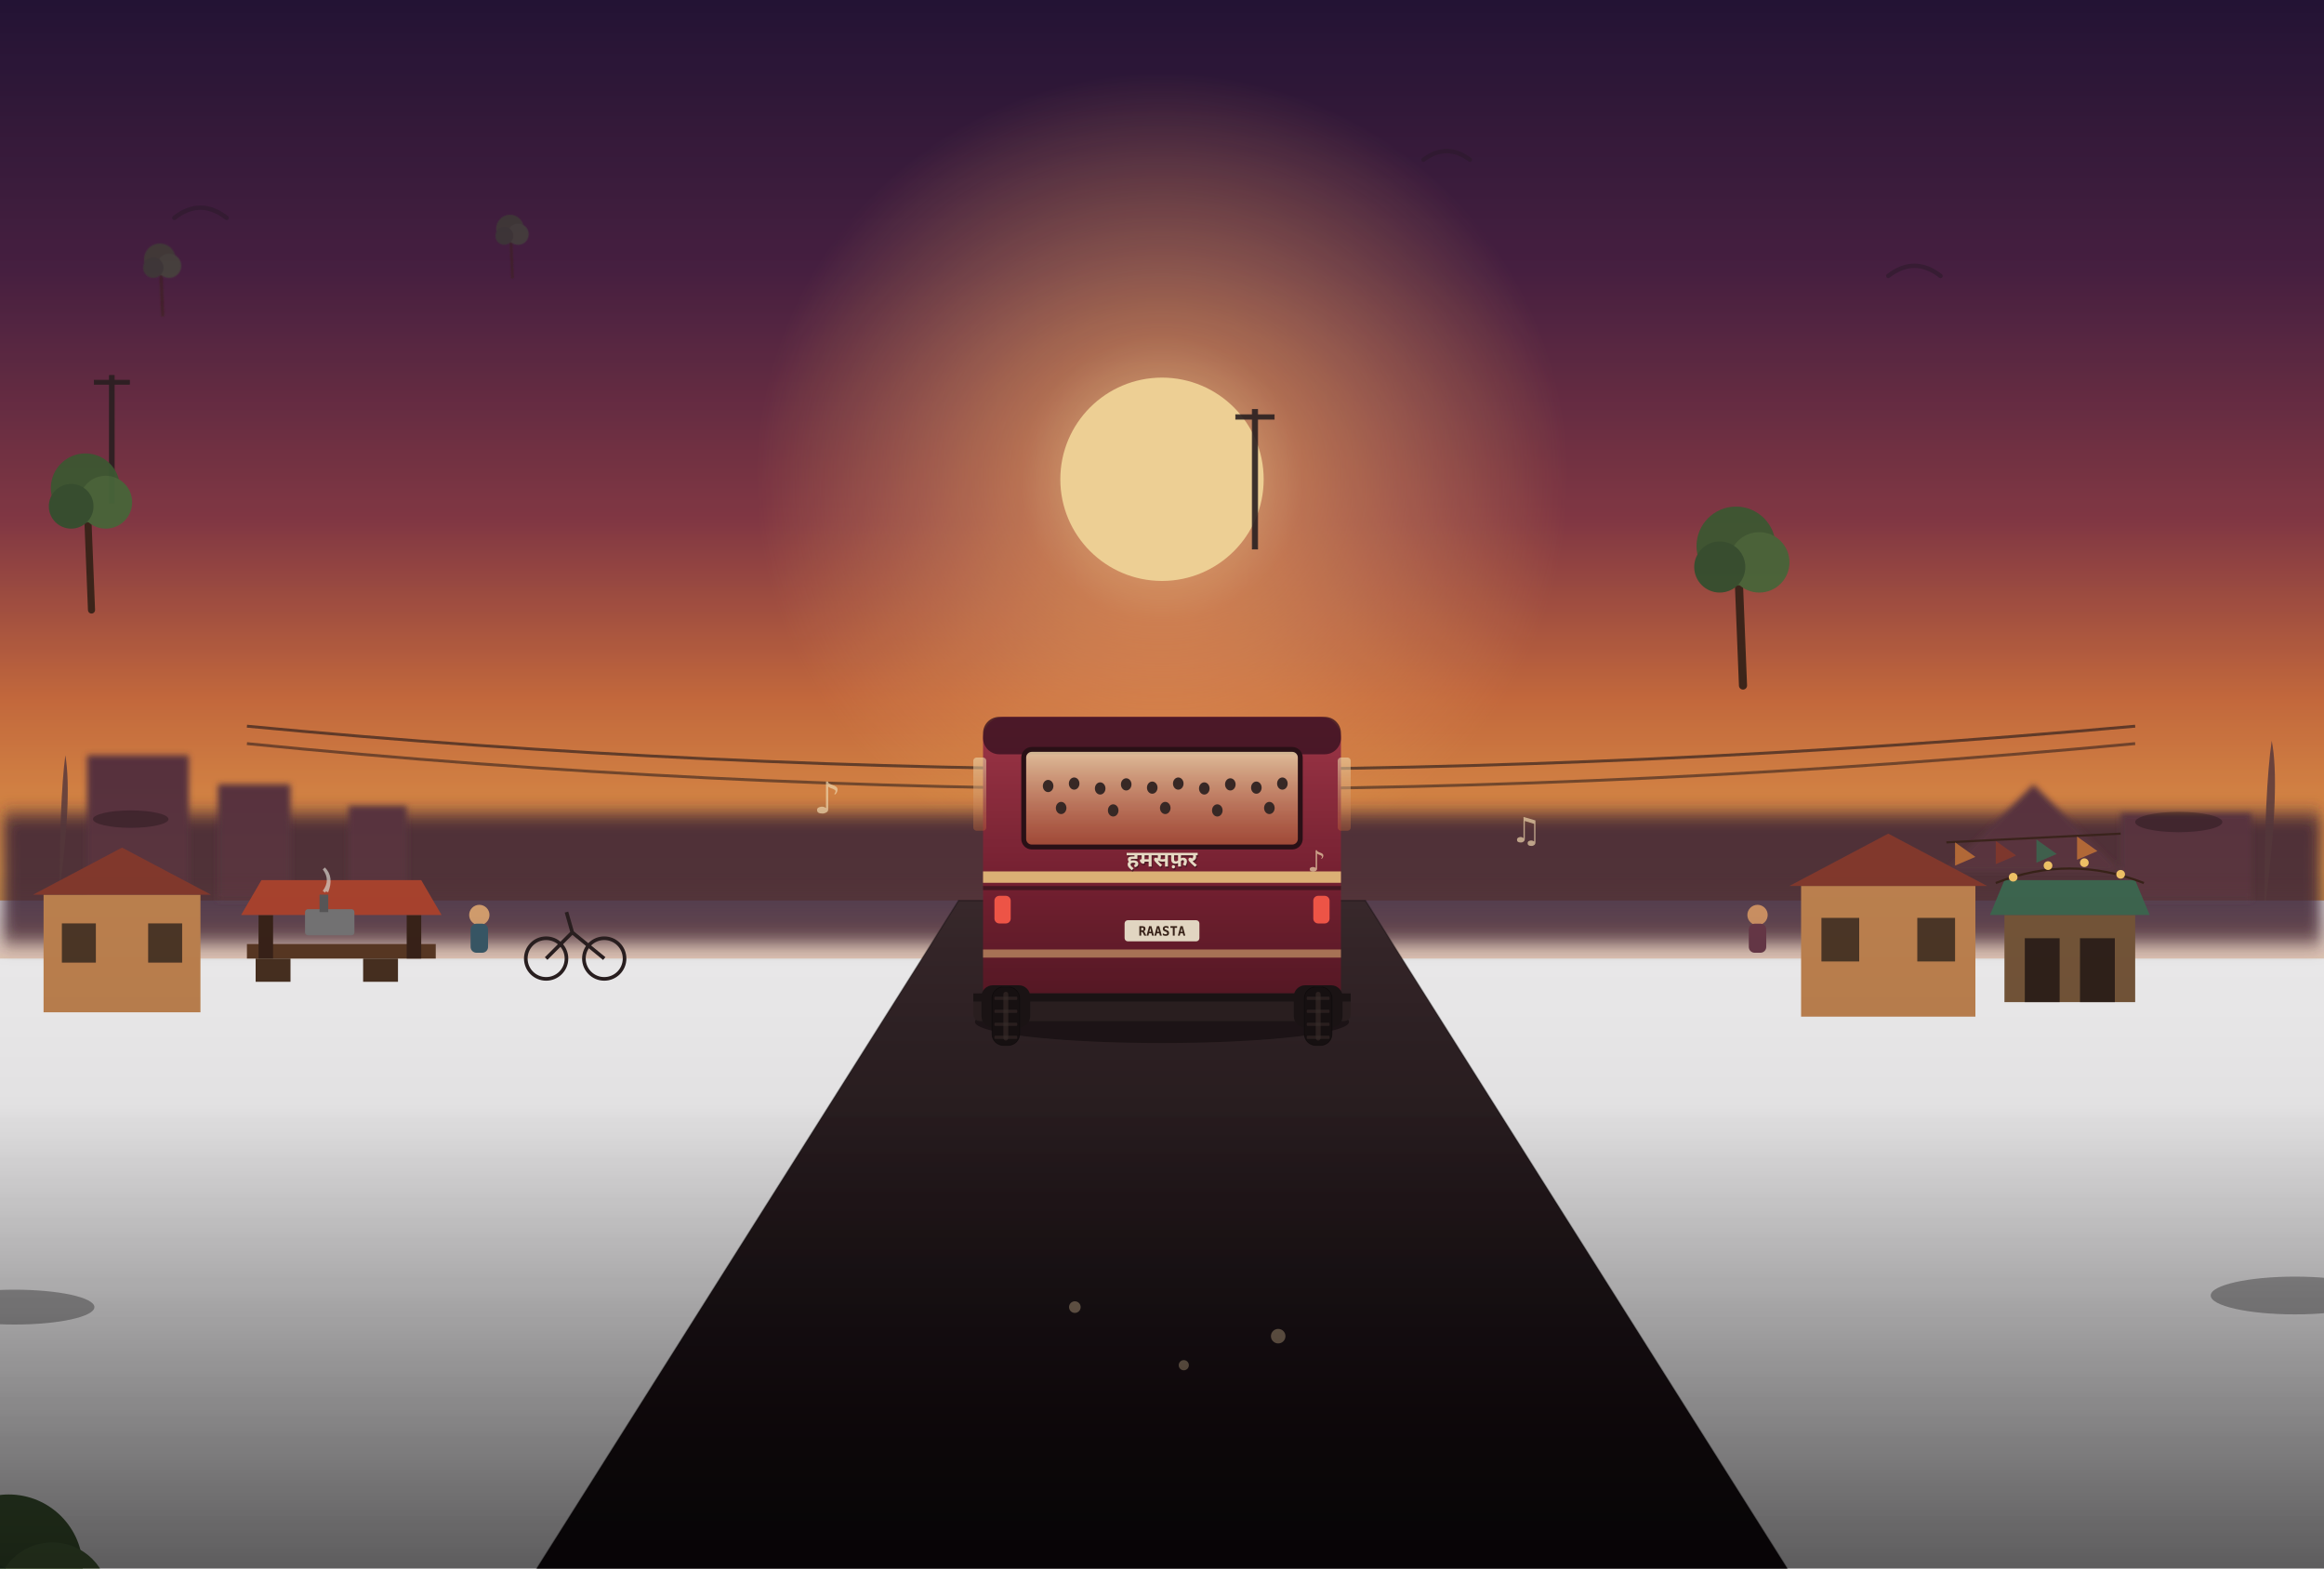
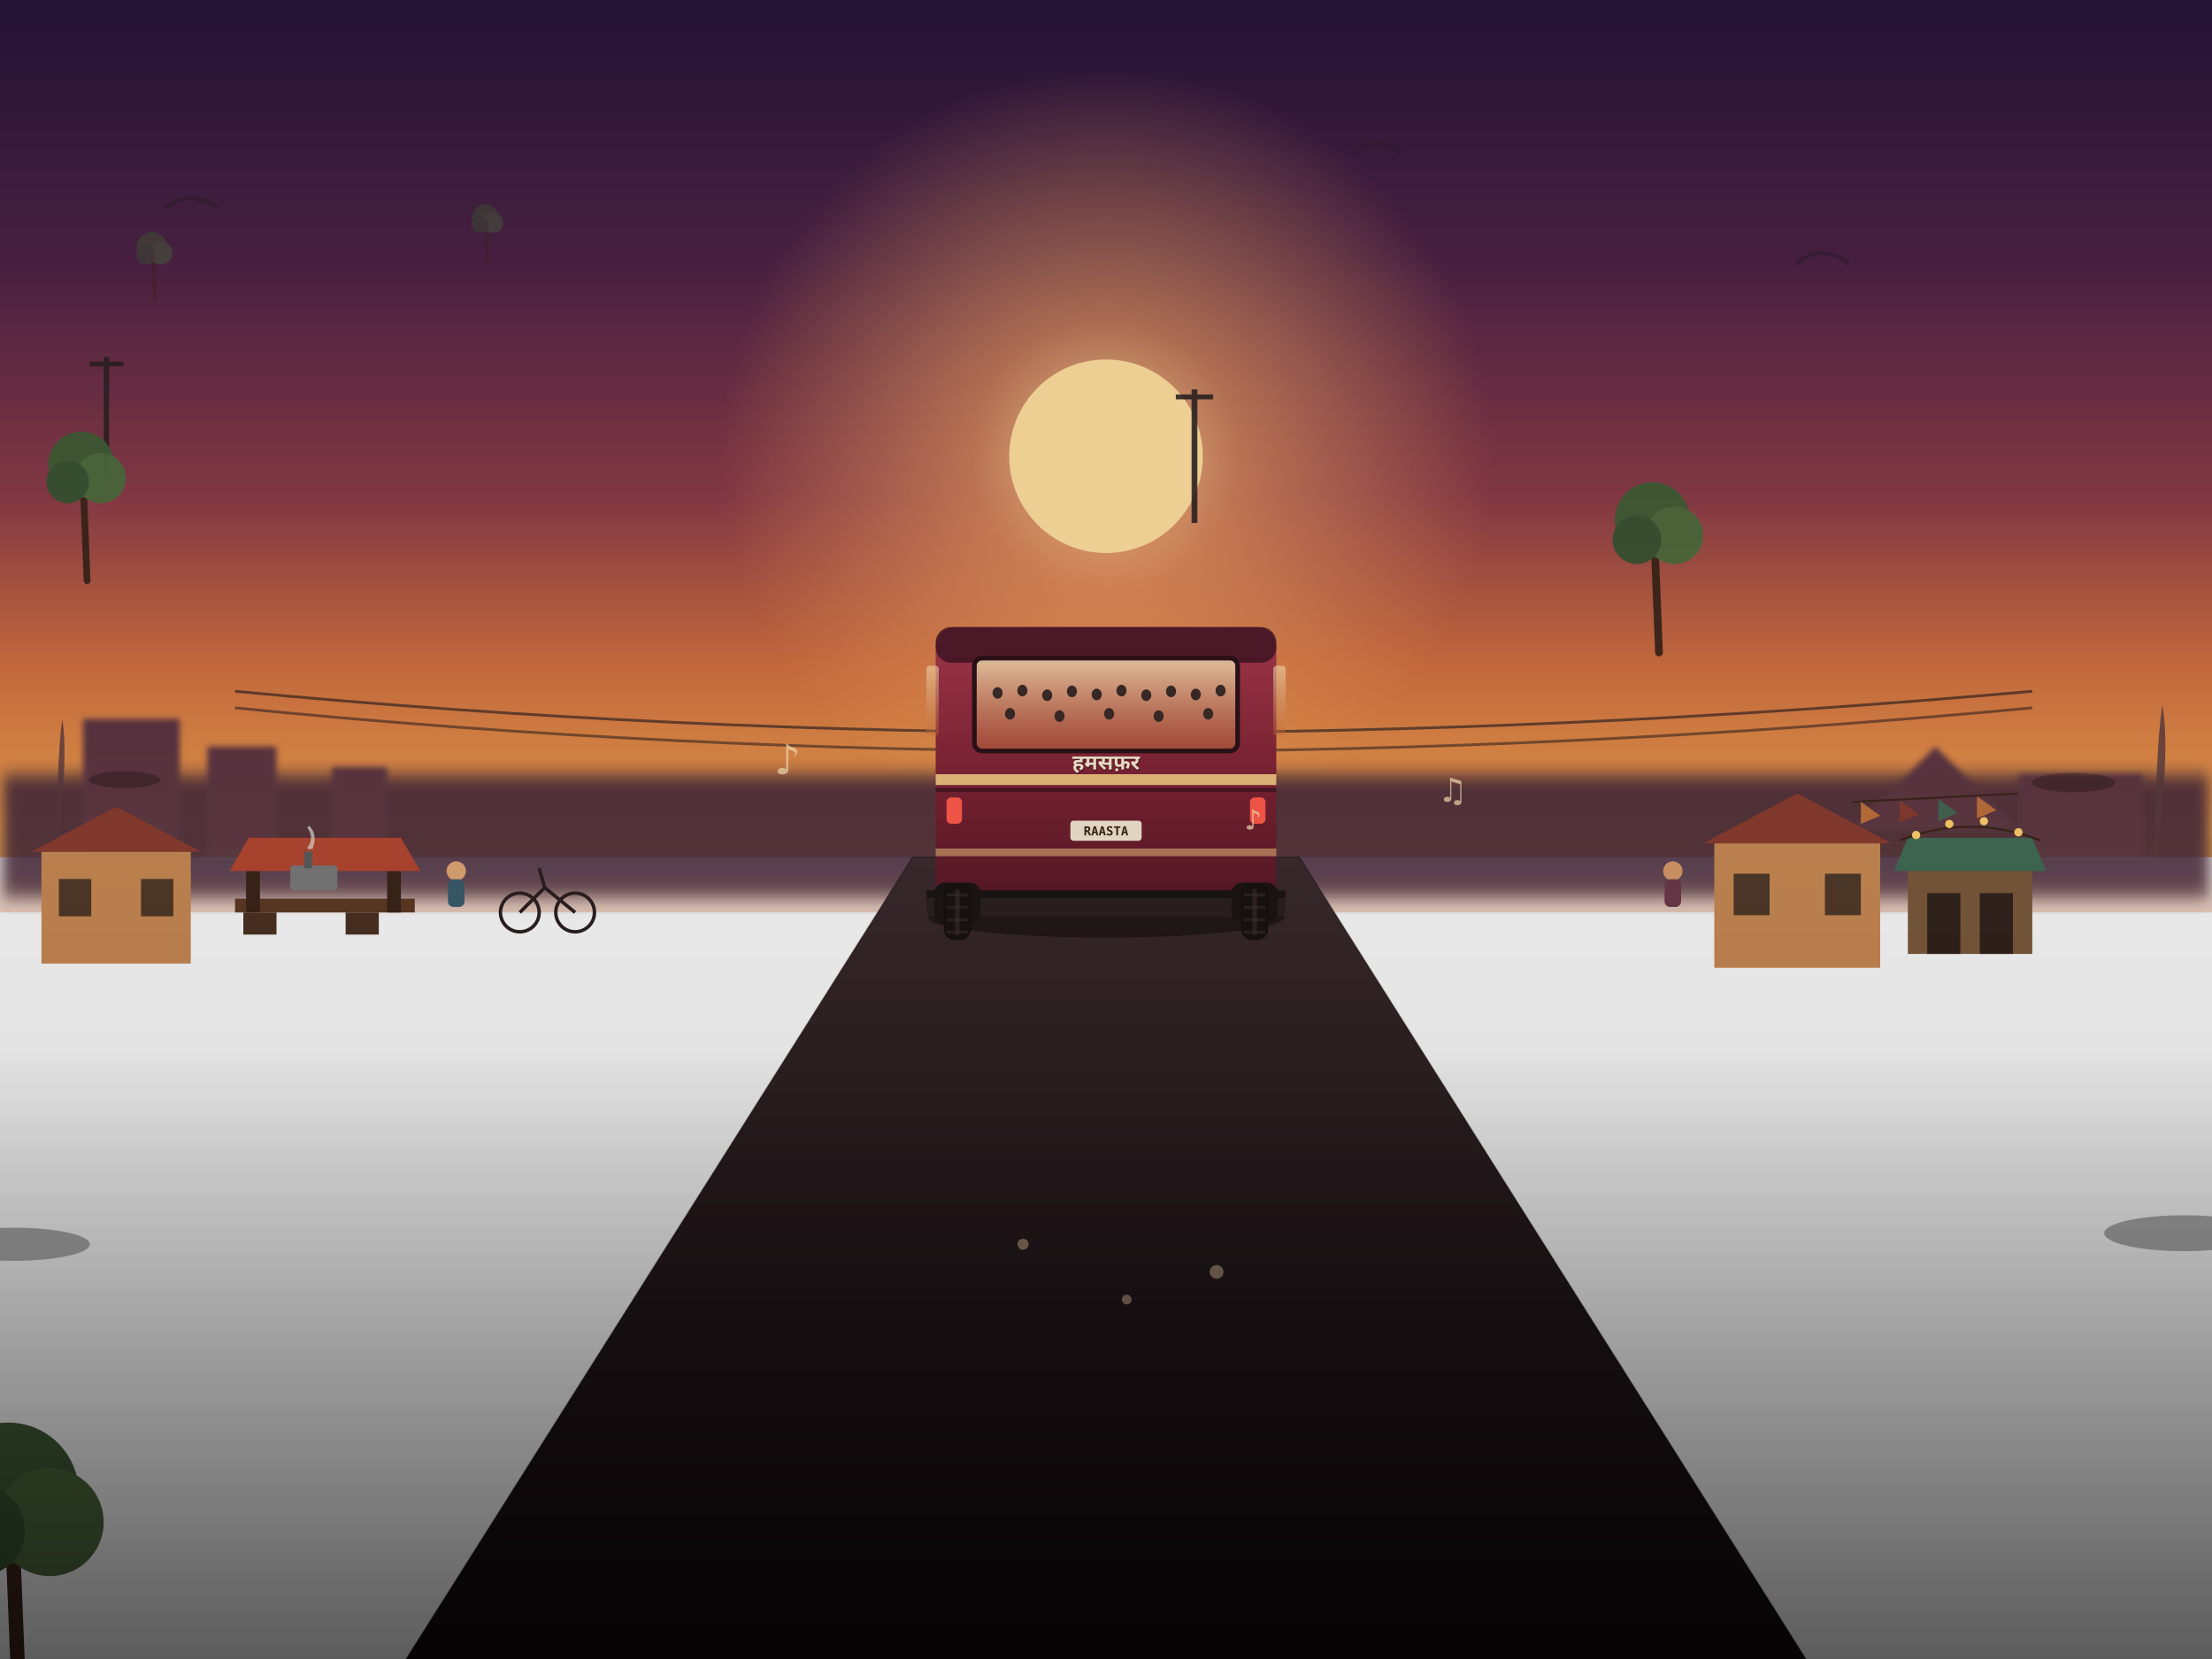
- <svg xmlns="http://www.w3.org/2000/svg" viewBox="0 0 1600 1080" preserveAspectRatio="xMidYMax slice" role="img" aria-label="">
+ <svg xmlns="http://www.w3.org/2000/svg" viewBox="0 0 1600 1200" preserveAspectRatio="xMidYMax slice" role="img" aria-label="">
  <defs>
    <linearGradient id="sky" x1="0" y1="0" x2="0" y2="1">
      <stop offset="0%" stop-color="#241436" />
      <stop offset="30%" stop-color="#4a2143" />
      <stop offset="58%" stop-color="#8a3b46" />
      <stop offset="78%" stop-color="#d1703f" />
      <stop offset="100%" stop-color="#f2a94e" />
    </linearGradient>
    <radialGradient id="sunGlow" cx="50%" cy="50%" r="50%">
      <stop offset="0%" stop-color="#ffe1a3" stop-opacity="0.95" />
      <stop offset="35%" stop-color="#ffb066" stop-opacity="0.55" />
      <stop offset="100%" stop-color="#ffb066" stop-opacity="0" />
    </radialGradient>
    <linearGradient id="haze" x1="0" y1="0" x2="0" y2="1">
      <stop offset="0%" stop-color="#3a2038" stop-opacity="0" />
      <stop offset="100%" stop-color="#d98a53" stop-opacity="0.35" />
    </linearGradient>
    <linearGradient id="road" x1="0" y1="0" x2="0" y2="1">
      <stop offset="0%" stop-color="#3a2a2c" />
      <stop offset="45%" stop-color="#241a1c" />
      <stop offset="100%" stop-color="#0d0709" />
    </linearGradient>
    <linearGradient id="busBody" x1="0" y1="0" x2="0" y2="1">
      <stop offset="0%" stop-color="#a8394a" />
      <stop offset="55%" stop-color="#7c2233" />
      <stop offset="100%" stop-color="#551723" />
    </linearGradient>
    <linearGradient id="busGlass" x1="0" y1="0" x2="0" y2="1">
      <stop offset="0%" stop-color="#ffe9b8" stop-opacity="0.85" />
      <stop offset="100%" stop-color="#c96b3a" stop-opacity="0.55" />
    </linearGradient>
    <linearGradient id="groundFade" x1="0" y1="0" x2="0" y2="1">
      <stop offset="0%" stop-color="#000000" stop-opacity="0" />
      <stop offset="100%" stop-color="#000000" stop-opacity="0.55" />
    </linearGradient>
    <filter id="softBlur" x="-30%" y="-30%" width="160%" height="160%">
      <feGaussianBlur stdDeviation="6" />
    </filter>
    <filter id="lightBlur" x="-30%" y="-30%" width="160%" height="160%">
      <feGaussianBlur stdDeviation="2.2" />
    </filter>
    <g id="tree">
      <path d="M0 120 L-4 20" stroke="#3a2418" stroke-width="7" stroke-linecap="round" />
      <circle cx="-6" cy="0" r="34" fill="#3f5c33" />
      <circle cx="14" cy="14" r="26" fill="#4c6b3c" />
      <circle cx="-20" cy="18" r="22" fill="#375430" />
    </g>
    <g id="pole">
      <rect x="-3" y="0" width="6" height="160" fill="#2a2020" />
      <rect x="-22" y="6" width="44" height="5" fill="#2a2020" />
    </g>
    <g id="house">
      <rect x="0" y="40" width="120" height="90" fill="#c98a52" />
      <polygon points="-8,40 128,40 60,4" fill="#8a3c2e" />
      <rect x="14" y="62" width="26" height="30" fill="#3a2a20" opacity="0.85" />
      <rect x="80" y="62" width="26" height="30" fill="#3a2a20" opacity="0.85" />
    </g>
    <g id="window-face">
      <ellipse cx="0" cy="0" rx="6.5" ry="7.5" fill="#3a2a26" />
    </g>
  </defs>
  <g id="sky-group">
    <rect x="0" y="0" width="1600" height="620" fill="url(#sky)" />
    <circle cx="800" cy="330" r="280" fill="url(#sunGlow)" />
    <circle cx="800" cy="330" r="70" fill="#ffdf9e">
      <animate attributeName="opacity" values="0.9;1;0.9" dur="6s" repeatCount="indefinite" />
    </circle>
    <g fill="none" stroke="#2b1a2a" stroke-width="3" stroke-linecap="round" opacity="0.55">
      <path d="M120 150 q18 -14 36 0" />
      <path d="M1300 190 q18 -14 36 0" />
      <path d="M980 110 q16 -12 32 0" />
    </g>
  </g>
  <g id="background-village" opacity="0.85">
    <rect x="0" y="560" width="1600" height="90" fill="#3a2038" filter="url(#softBlur)" />
    <g fill="#452641" filter="url(#lightBlur)">
      <rect x="60" y="520" width="70" height="100" />
      <rect x="150" y="540" width="50" height="80" />
      <polygon points="1340,600 1400,540 1460,600" />
      <rect x="1460" y="560" width="90" height="60" />
      <rect x="240" y="555" width="40" height="65" />
    </g>
    <g fill="#3f2a3c" opacity="0.8">
      <path d="M40 620 q10 -70 5 -100 q-4 30 -4 100z" />
      <path d="M1560 620 q10 -80 4 -110 q-5 35 -5 110z" />
    </g>
    <use href="#tree" x="350" y="558" transform="scale(0.32)" transform-origin="350 558" opacity="0.55" filter="url(#lightBlur)" />
    <use href="#tree" x="1260" y="562" transform="scale(0.28)" transform-origin="1260 562" opacity="0.5" filter="url(#lightBlur)" />
  </g>
  <rect x="0" y="600" width="1600" height="60" fill="url(#haze)" />
  <g id="electric-poles" stroke="#2a2020" opacity="0.9">
    <use href="#pole" x="140" y="470" transform="scale(0.55)" transform-origin="140 470" />
    <use href="#pole" x="1440" y="470" transform="scale(0.6)" transform-origin="1440 470" />
    <path d="M170 500 Q 800 560 1470 500" fill="none" stroke="#241b1b" stroke-width="2" opacity="0.7" />
    <path d="M170 512 Q 800 575 1470 512" fill="none" stroke="#241b1b" stroke-width="2" opacity="0.6" />
  </g>
  <g id="trees-mid" opacity="0.95">
    <ellipse cx="90" cy="564" rx="26" ry="6" fill="#000" opacity="0.28" />
    <use href="#tree" x="90" y="480" transform="scale(0.7)" transform-origin="90 480">
      <animateTransform attributeName="transform" type="rotate" values="-1 90 480;1 90 480;-1 90 480" dur="5s" additive="sum" repeatCount="indefinite" />
    </use>
    <ellipse cx="1500" cy="566" rx="30" ry="7" fill="#000" opacity="0.28" />
    <use href="#tree" x="1500" y="470" transform="scale(0.8)" transform-origin="1500 470">
      <animateTransform attributeName="transform" type="rotate" values="1 1500 470;-1 1500 470;1 1500 470" dur="6s" additive="sum" repeatCount="indefinite" />
    </use>
  </g>
  <g id="left-village" transform="translate(30,560)">
    <use href="#house" transform="translate(0,20) scale(0.9)" />
    <g transform="translate(150,60)">
      <rect x="-10" y="30" width="130" height="10" fill="#5c3a24" />
      <rect x="-2" y="10" width="10" height="30" fill="#3a2418" />
      <rect x="100" y="10" width="10" height="30" fill="#3a2418" />
      <polygon points="-14,10 124,10 110,-14 0,-14" fill="#b3462f" />
      <rect x="30" y="6" width="34" height="18" rx="2" fill="#7a7a7a" />
      <rect x="40" y="-4" width="6" height="12" fill="#5c5c5c" />
      <path d="M43 -6 q6 -8 0 -16 q6 6 2 16" fill="none" stroke="#e7e2d8" stroke-width="2" opacity="0.7">
        <animate attributeName="opacity" values="0.7;0.15;0.7" dur="2.4s" repeatCount="indefinite" />
      </path>
      <rect x="-4" y="40" width="24" height="16" fill="#4a3220" />
      <rect x="70" y="40" width="24" height="16" fill="#4a3220" />
    </g>
    <g transform="translate(300,70)">
      <circle cx="0" cy="0" r="7" fill="#e0a874" />
      <rect x="-6" y="6" width="12" height="20" rx="4" fill="#3a5c6b" />
      <circle cx="46" cy="30" r="14" fill="none" stroke="#2a2020" stroke-width="2.5" />
      <circle cx="86" cy="30" r="14" fill="none" stroke="#2a2020" stroke-width="2.5" />
      <path d="M46 30 L64 12 L86 30 M64 12 L60 -2" stroke="#2a2020" stroke-width="2.5" fill="none" />
    </g>
  </g>
  <g id="right-village" transform="translate(1180,560)">
    <use href="#house" transform="translate(60,10) scale(1)" />
    <g transform="translate(200,50)">
      <rect x="0" y="20" width="90" height="60" fill="#7a5a3a" />
      <polygon points="-10,20 100,20 90,-4 0,-4" fill="#3f6b52" />
      <rect x="14" y="36" width="24" height="44" fill="#241a14" opacity="0.85" />
      <rect x="52" y="36" width="24" height="44" fill="#241a14" opacity="0.85" />
      <path d="M-6 -2 Q 45 -22 96 -2" fill="none" stroke="#3a2418" stroke-width="1.5" />
      <g fill="#ffcf6b">
        <circle cx="6" cy="-6" r="3">
          <animate attributeName="opacity" values="1;0.3;1" dur="1.8s" begin="0s" repeatCount="indefinite" />
        </circle>
        <circle cx="30" cy="-14" r="3">
          <animate attributeName="opacity" values="0.3;1;0.3" dur="1.8s" begin="0.4s" repeatCount="indefinite" />
        </circle>
        <circle cx="55" cy="-16" r="3">
          <animate attributeName="opacity" values="1;0.3;1" dur="1.8s" begin="0.8s" repeatCount="indefinite" />
        </circle>
        <circle cx="80" cy="-8" r="3">
          <animate attributeName="opacity" values="0.3;1;0.3" dur="1.8s" begin="1.2s" repeatCount="indefinite" />
        </circle>
      </g>
      <g transform="translate(-40,-30)" opacity="0.9">
        <path d="M0 0 L120 -6" stroke="#3a2418" stroke-width="1.5" fill="none" />
        <polygon points="6,0 20,10 6,16" fill="#c9773a" />
        <polygon points="34,-1 48,9 34,15" fill="#8a3c2e" />
        <polygon points="62,-2 76,8 62,14" fill="#3f6b52" />
        <polygon points="90,-4 104,6 90,12" fill="#c9773a" />
      </g>
    </g>
    <g transform="translate(30,70)">
      <circle cx="0" cy="0" r="7" fill="#d99a68" />
      <rect x="-6" y="6" width="12" height="20" rx="4" fill="#6b3a4a" />
    </g>
  </g>
  <g id="trees-foreground">
    <ellipse cx="10" cy="900" rx="55" ry="12" fill="#000" opacity="0.32" />
    <use href="#tree" x="10" y="720" transform="scale(1.5)" transform-origin="10 720">
      <animateTransform attributeName="transform" type="rotate" values="-1.5 10 720;1.5 10 720;-1.5 10 720" dur="4.5s" additive="sum" repeatCount="indefinite" />
    </use>
    <ellipse cx="1580" cy="892" rx="58" ry="13" fill="#000" opacity="0.32" />
    <use href="#tree" x="1580" y="700" transform="scale(1.6)" transform-origin="1580 700">
      <animateTransform attributeName="transform" type="rotate" values="1.5 1580 700;-1.5 1580 700;1.5 1580 700" dur="5.5s" additive="sum" repeatCount="indefinite" />
    </use>
  </g>
  <g id="road-group">
-     <path d="M660 620 L940 620 L1230.5 1080 L369.5 1080 Z" fill="url(#road)" />
-     <path d="M660 620 L940 620 L1230.5 1080 L369.5 1080 Z" fill="none" stroke="#000" stroke-opacity="0.3" />
+     <path d="M660 620 L940 620 L1306.3 1200 L293.7 1200 Z" fill="url(#road)" />
+     <path d="M660 620 L940 620 L1306.3 1200 L293.7 1200 Z" fill="none" stroke="#000" stroke-opacity="0.3" />
    <g id="lane-markers" fill="#d8a13c" fill-opacity="0.88">
      <rect x="794" y="620" width="12" height="10" rx="2">
        <animate attributeName="x" values="797;795.3;792.6;789.2;785.3;781;776.3;771.3;766" keyTimes="0;0.125;0.25;0.375;0.5;0.625;0.75;0.875;1" dur="2.4s" repeatCount="indefinite" />
        <animate attributeName="width" values="6;9.4;14.9;21.7;29.5;38.1;47.4;57.4;68" keyTimes="0;0.125;0.25;0.375;0.5;0.625;0.75;0.875;1" dur="2.4s" repeatCount="indefinite" />
        <animate attributeName="y" values="620;624;638;664;702.7;755.1;821.8;903.3;1000" keyTimes="0;0.125;0.25;0.375;0.5;0.625;0.75;0.875;1" dur="2.4s" repeatCount="indefinite" />
        <animate attributeName="height" values="10;13.2;19.8;28.7;39.7;52.4;66.8;82.7;100" keyTimes="0;0.125;0.25;0.375;0.5;0.625;0.75;0.875;1" dur="2.4s" repeatCount="indefinite" />
      </rect>
      <rect x="794" y="620" width="12" height="10" rx="2">
        <animate attributeName="x" begin="-0.6s" values="797;795.3;792.6;789.2;785.3;781;776.3;771.3;766" keyTimes="0;0.125;0.25;0.375;0.5;0.625;0.75;0.875;1" dur="2.4s" repeatCount="indefinite" />
        <animate attributeName="width" begin="-0.6s" values="6;9.4;14.9;21.7;29.5;38.1;47.4;57.4;68" keyTimes="0;0.125;0.25;0.375;0.5;0.625;0.75;0.875;1" dur="2.4s" repeatCount="indefinite" />
        <animate attributeName="y" begin="-0.6s" values="620;624;638;664;702.7;755.1;821.8;903.3;1000" keyTimes="0;0.125;0.25;0.375;0.5;0.625;0.75;0.875;1" dur="2.4s" repeatCount="indefinite" />
        <animate attributeName="height" begin="-0.6s" values="10;13.2;19.8;28.7;39.7;52.4;66.8;82.7;100" keyTimes="0;0.125;0.25;0.375;0.5;0.625;0.75;0.875;1" dur="2.4s" repeatCount="indefinite" />
      </rect>
      <rect x="794" y="620" width="12" height="10" rx="2">
        <animate attributeName="x" begin="-1.2s" values="797;795.3;792.6;789.2;785.3;781;776.3;771.3;766" keyTimes="0;0.125;0.25;0.375;0.5;0.625;0.75;0.875;1" dur="2.4s" repeatCount="indefinite" />
        <animate attributeName="width" begin="-1.2s" values="6;9.4;14.9;21.7;29.5;38.1;47.4;57.4;68" keyTimes="0;0.125;0.25;0.375;0.5;0.625;0.75;0.875;1" dur="2.4s" repeatCount="indefinite" />
        <animate attributeName="y" begin="-1.2s" values="620;624;638;664;702.7;755.1;821.8;903.3;1000" keyTimes="0;0.125;0.25;0.375;0.5;0.625;0.75;0.875;1" dur="2.4s" repeatCount="indefinite" />
        <animate attributeName="height" begin="-1.2s" values="10;13.2;19.8;28.7;39.7;52.4;66.8;82.7;100" keyTimes="0;0.125;0.25;0.375;0.5;0.625;0.75;0.875;1" dur="2.4s" repeatCount="indefinite" />
      </rect>
      <rect x="794" y="620" width="12" height="10" rx="2">
        <animate attributeName="x" begin="-1.8s" values="797;795.3;792.6;789.2;785.3;781;776.3;771.3;766" keyTimes="0;0.125;0.25;0.375;0.5;0.625;0.75;0.875;1" dur="2.4s" repeatCount="indefinite" />
        <animate attributeName="width" begin="-1.8s" values="6;9.4;14.9;21.7;29.5;38.1;47.4;57.4;68" keyTimes="0;0.125;0.25;0.375;0.5;0.625;0.75;0.875;1" dur="2.4s" repeatCount="indefinite" />
        <animate attributeName="y" begin="-1.8s" values="620;624;638;664;702.7;755.1;821.8;903.3;1000" keyTimes="0;0.125;0.25;0.375;0.5;0.625;0.75;0.875;1" dur="2.4s" repeatCount="indefinite" />
        <animate attributeName="height" begin="-1.8s" values="10;13.2;19.8;28.7;39.7;52.4;66.8;82.7;100" keyTimes="0;0.125;0.25;0.375;0.5;0.625;0.75;0.875;1" dur="2.4s" repeatCount="indefinite" />
      </rect>
    </g>
-     <rect x="0" y="600" width="1600" height="480" fill="url(#groundFade)" opacity="0.25" />
+     <rect x="0" y="600" width="1600" height="600" fill="url(#groundFade)" opacity="0.25" />
  </g>
  <g id="particles" fill="#e7c9a0" opacity="0.5">
    <circle cx="740" cy="900" r="4">
      <animate attributeName="cy" values="900;960;900" dur="2.6s" repeatCount="indefinite" />
      <animate attributeName="opacity" values="0.5;0;0.5" dur="2.6s" repeatCount="indefinite" />
    </circle>
    <circle cx="880" cy="920" r="5">
      <animate attributeName="cy" values="920;980;920" dur="3.1s" repeatCount="indefinite" />
      <animate attributeName="opacity" values="0.4;0;0.4" dur="3.1s" repeatCount="indefinite" />
    </circle>
    <circle cx="815" cy="940" r="3.5">
      <animate attributeName="cy" values="940;1000;940" dur="2.2s" repeatCount="indefinite" />
      <animate attributeName="opacity" values="0.5;0;0.5" dur="2.2s" repeatCount="indefinite" />
    </circle>
  </g>
-   <g id="bus" transform="translate(800,600) scale(0.56)">
+   <g id="bus" transform="translate(800,560) scale(0.56)">
    <g id="music-effects" stroke="#ffd98a" fill="none" opacity="0.35">
      <circle cx="0" cy="-40" r="130">
        <animate attributeName="r" values="120;170;120" dur="3.2s" repeatCount="indefinite" />
        <animate attributeName="opacity" values="0.3;0;0.3" dur="3.2s" repeatCount="indefinite" />
      </circle>
    </g>
    <ellipse cx="0" cy="185" rx="230" ry="26" fill="#000" opacity="0.4" />
    <rect x="-220" y="-190" width="440" height="360" rx="26" fill="url(#busBody)" />
    <rect x="-220" y="-190" width="440" height="46" rx="20" fill="#3a1220" opacity="0.8" />
    <rect x="-232" y="150" width="464" height="34" rx="8" fill="#2a2020" />
    <rect x="-220" y="0" width="440" height="14" fill="#ffd98a" opacity="0.85" />
    <rect x="-220" y="18" width="440" height="5" fill="#241016" opacity="0.6" />
    <rect x="-170" y="-150" width="340" height="120" rx="10" fill="url(#busGlass)" />
    <rect x="-170" y="-150" width="340" height="120" rx="10" fill="none" stroke="#2a1016" stroke-width="6" />
    <g id="passengers" fill="#402234">
      <g>
        <use href="#window-face" x="-140" y="-105">
          <animateTransform attributeName="transform" type="translate" values="0 0;0 -3;0 0" dur="2.1s" repeatCount="indefinite" />
        </use>
        <use href="#window-face" x="-108" y="-108">
          <animateTransform attributeName="transform" type="translate" values="0 0;0 -2;0 0" dur="1.8s" begin="0.3s" repeatCount="indefinite" />
        </use>
        <use href="#window-face" x="-76" y="-102">
          <animateTransform attributeName="transform" type="translate" values="0 0;0 -3;0 0" dur="2.4s" begin="0.6s" repeatCount="indefinite" />
        </use>
        <use href="#window-face" x="-44" y="-107">
          <animateTransform attributeName="transform" type="translate" values="0 0;0 -2;0 0" dur="2s" begin="0.1s" repeatCount="indefinite" />
        </use>
        <use href="#window-face" x="-12" y="-103">
          <animateTransform attributeName="transform" type="translate" values="0 0;0 -3;0 0" dur="2.3s" begin="0.5s" repeatCount="indefinite" />
        </use>
        <use href="#window-face" x="20" y="-108">
          <animateTransform attributeName="transform" type="translate" values="0 0;0 -2;0 0" dur="1.9s" begin="0.2s" repeatCount="indefinite" />
        </use>
        <use href="#window-face" x="52" y="-102">
          <animateTransform attributeName="transform" type="translate" values="0 0;0 -3;0 0" dur="2.5s" begin="0.7s" repeatCount="indefinite" />
        </use>
        <use href="#window-face" x="84" y="-107">
          <animateTransform attributeName="transform" type="translate" values="0 0;0 -2;0 0" dur="2.1s" begin="0.4s" repeatCount="indefinite" />
        </use>
        <use href="#window-face" x="116" y="-103">
          <animateTransform attributeName="transform" type="translate" values="0 0;0 -3;0 0" dur="1.9s" begin="0.6s" repeatCount="indefinite" />
        </use>
        <use href="#window-face" x="148" y="-108">
          <animateTransform attributeName="transform" type="translate" values="0 0;0 -2;0 0" dur="2.2s" begin="0.2s" repeatCount="indefinite" />
        </use>
        <use href="#window-face" x="-124" y="-78">
          <animateTransform attributeName="transform" type="translate" values="0 0;0 -2;0 0" dur="2s" begin="0.35s" repeatCount="indefinite" />
        </use>
        <use href="#window-face" x="-60" y="-75">
          <animateTransform attributeName="transform" type="translate" values="0 0;0 -3;0 0" dur="2.3s" begin="0.15s" repeatCount="indefinite" />
        </use>
        <use href="#window-face" x="4" y="-78">
          <animateTransform attributeName="transform" type="translate" values="0 0;0 -2;0 0" dur="1.85s" begin="0.55s" repeatCount="indefinite" />
        </use>
        <use href="#window-face" x="68" y="-75">
          <animateTransform attributeName="transform" type="translate" values="0 0;0 -3;0 0" dur="2.4s" begin="0.25s" repeatCount="indefinite" />
        </use>
        <use href="#window-face" x="132" y="-78">
          <animateTransform attributeName="transform" type="translate" values="0 0;0 -2;0 0" dur="2.05s" begin="0.45s" repeatCount="indefinite" />
        </use>
      </g>
    </g>
    <g id="bus-name">
      <text x="1" y="-4" text-anchor="middle" font-family="'Noto Sans Devanagari', 'Noto Sans', system-ui, sans-serif" font-size="27" font-weight="700" fill="#2a1016" opacity="0.5">हमसफ़र</text>
      <text x="0" y="-6" text-anchor="middle" font-family="'Noto Sans Devanagari', 'Noto Sans', system-ui, sans-serif" font-size="27" font-weight="700" fill="#f7ecd2">हमसफ़र</text>
    </g>
    <rect x="-232" y="-140" width="16" height="90" rx="4" fill="url(#busGlass)" opacity="0.7" />
    <rect x="216" y="-140" width="16" height="90" rx="4" fill="url(#busGlass)" opacity="0.7" />
    <rect x="-206" y="30" width="20" height="34" rx="6" fill="#ff5a4a">
      <animate attributeName="opacity" values="0.85;1;0.85" dur="2.6s" repeatCount="indefinite" />
    </rect>
    <rect x="186" y="30" width="20" height="34" rx="6" fill="#ff5a4a">
      <animate attributeName="opacity" values="0.85;1;0.85" dur="2.6s" repeatCount="indefinite" />
    </rect>
    <rect x="-46" y="60" width="92" height="26" rx="4" fill="#f2e6cf" />
    <text x="0" y="79" text-anchor="middle" font-family="ui-monospace, monospace" font-size="16" fill="#3a2418" font-weight="700">RAASTA</text>
    <rect x="-220" y="96" width="440" height="10" fill="#ffd98a" opacity="0.5" />
    <rect x="-232" y="150" width="464" height="10" fill="#1a1414" />
    <rect x="-222" y="140" width="60" height="52" rx="14" fill="#1a1414" />
    <rect x="162" y="140" width="60" height="52" rx="14" fill="#1a1414" />
    <defs>
      <clipPath id="tireTreadClipLeft">
        <rect x="-17" y="-36" width="34" height="72" rx="14" />
      </clipPath>
      <clipPath id="tireTreadClipRight">
        <rect x="-17" y="-36" width="34" height="72" rx="14" />
      </clipPath>
    </defs>
    <g id="wheel-left" transform="translate(-192,178)">
      <rect x="-17" y="-36" width="34" height="72" rx="14" fill="#161010" />
      <rect x="-17" y="-36" width="34" height="72" rx="14" fill="none" stroke="#000" stroke-opacity="0.4" />
      <g clip-path="url(#tireTreadClipLeft)">
        <g fill="#2f2422" opacity="0.8">
          <rect x="-14" y="-40" width="28" height="4" rx="1" />
          <rect x="-14" y="-24" width="28" height="4" rx="1" />
          <rect x="-14" y="-8" width="28" height="4" rx="1" />
          <rect x="-14" y="8" width="28" height="4" rx="1" />
          <rect x="-14" y="24" width="28" height="4" rx="1" />
          <rect x="-14" y="40" width="28" height="4" rx="1" />
          <animateTransform attributeName="transform" type="translate" values="0 0;0 16" dur="0.9s" repeatCount="indefinite" />
        </g>
      </g>
      <rect x="-3" y="-30" width="6" height="60" rx="3" fill="#3a2e2b" opacity="0.6" />
    </g>
    <g id="wheel-right" transform="translate(192,178)">
      <rect x="-17" y="-36" width="34" height="72" rx="14" fill="#161010" />
      <rect x="-17" y="-36" width="34" height="72" rx="14" fill="none" stroke="#000" stroke-opacity="0.4" />
      <g clip-path="url(#tireTreadClipRight)">
        <g fill="#2f2422" opacity="0.8">
          <rect x="-14" y="-40" width="28" height="4" rx="1" />
          <rect x="-14" y="-24" width="28" height="4" rx="1" />
          <rect x="-14" y="-8" width="28" height="4" rx="1" />
          <rect x="-14" y="8" width="28" height="4" rx="1" />
          <rect x="-14" y="24" width="28" height="4" rx="1" />
          <rect x="-14" y="40" width="28" height="4" rx="1" />
          <animateTransform attributeName="transform" type="translate" values="0 0;0 16" dur="0.9s" repeatCount="indefinite" />
        </g>
      </g>
      <rect x="-3" y="-30" width="6" height="60" rx="3" fill="#3a2e2b" opacity="0.6" />
    </g>
  </g>
  <g id="notes" fill="#ffe6b8" opacity="0.7" font-family="ui-serif, serif">
    <text x="560" y="560" font-size="30">
      ♪
      <animate attributeName="y" values="560;480;560" dur="6s" repeatCount="indefinite" />
      <animate attributeName="opacity" values="0;0.7;0" dur="6s" repeatCount="indefinite" />
    </text>
    <text x="1040" y="580" font-size="24">
      ♫
      <animate attributeName="y" values="580;500;580" dur="7s" begin="1.5s" repeatCount="indefinite" />
      <animate attributeName="opacity" values="0;0.6;0" dur="7s" begin="1.5s" repeatCount="indefinite" />
    </text>
    <text x="900" y="600" font-size="20">
      ♪
      <animate attributeName="y" values="600;540;600" dur="5s" begin="0.7s" repeatCount="indefinite" />
      <animate attributeName="opacity" values="0;0.5;0" dur="5s" begin="0.7s" repeatCount="indefinite" />
    </text>
  </g>
  <g id="foreground">
    <rect x="0" y="0" width="1600" height="1000" fill="none" />
-     <rect x="0" y="760" width="1600" height="320" fill="url(#groundFade)" />
-     <rect x="0" y="0" width="1600" height="1080" fill="#1a0f14" opacity="0.08" />
+     <rect x="0" y="760" width="1600" height="440" fill="url(#groundFade)" />
+     <rect x="0" y="0" width="1600" height="1200" fill="#1a0f14" opacity="0.08" />
  </g>
</svg>
